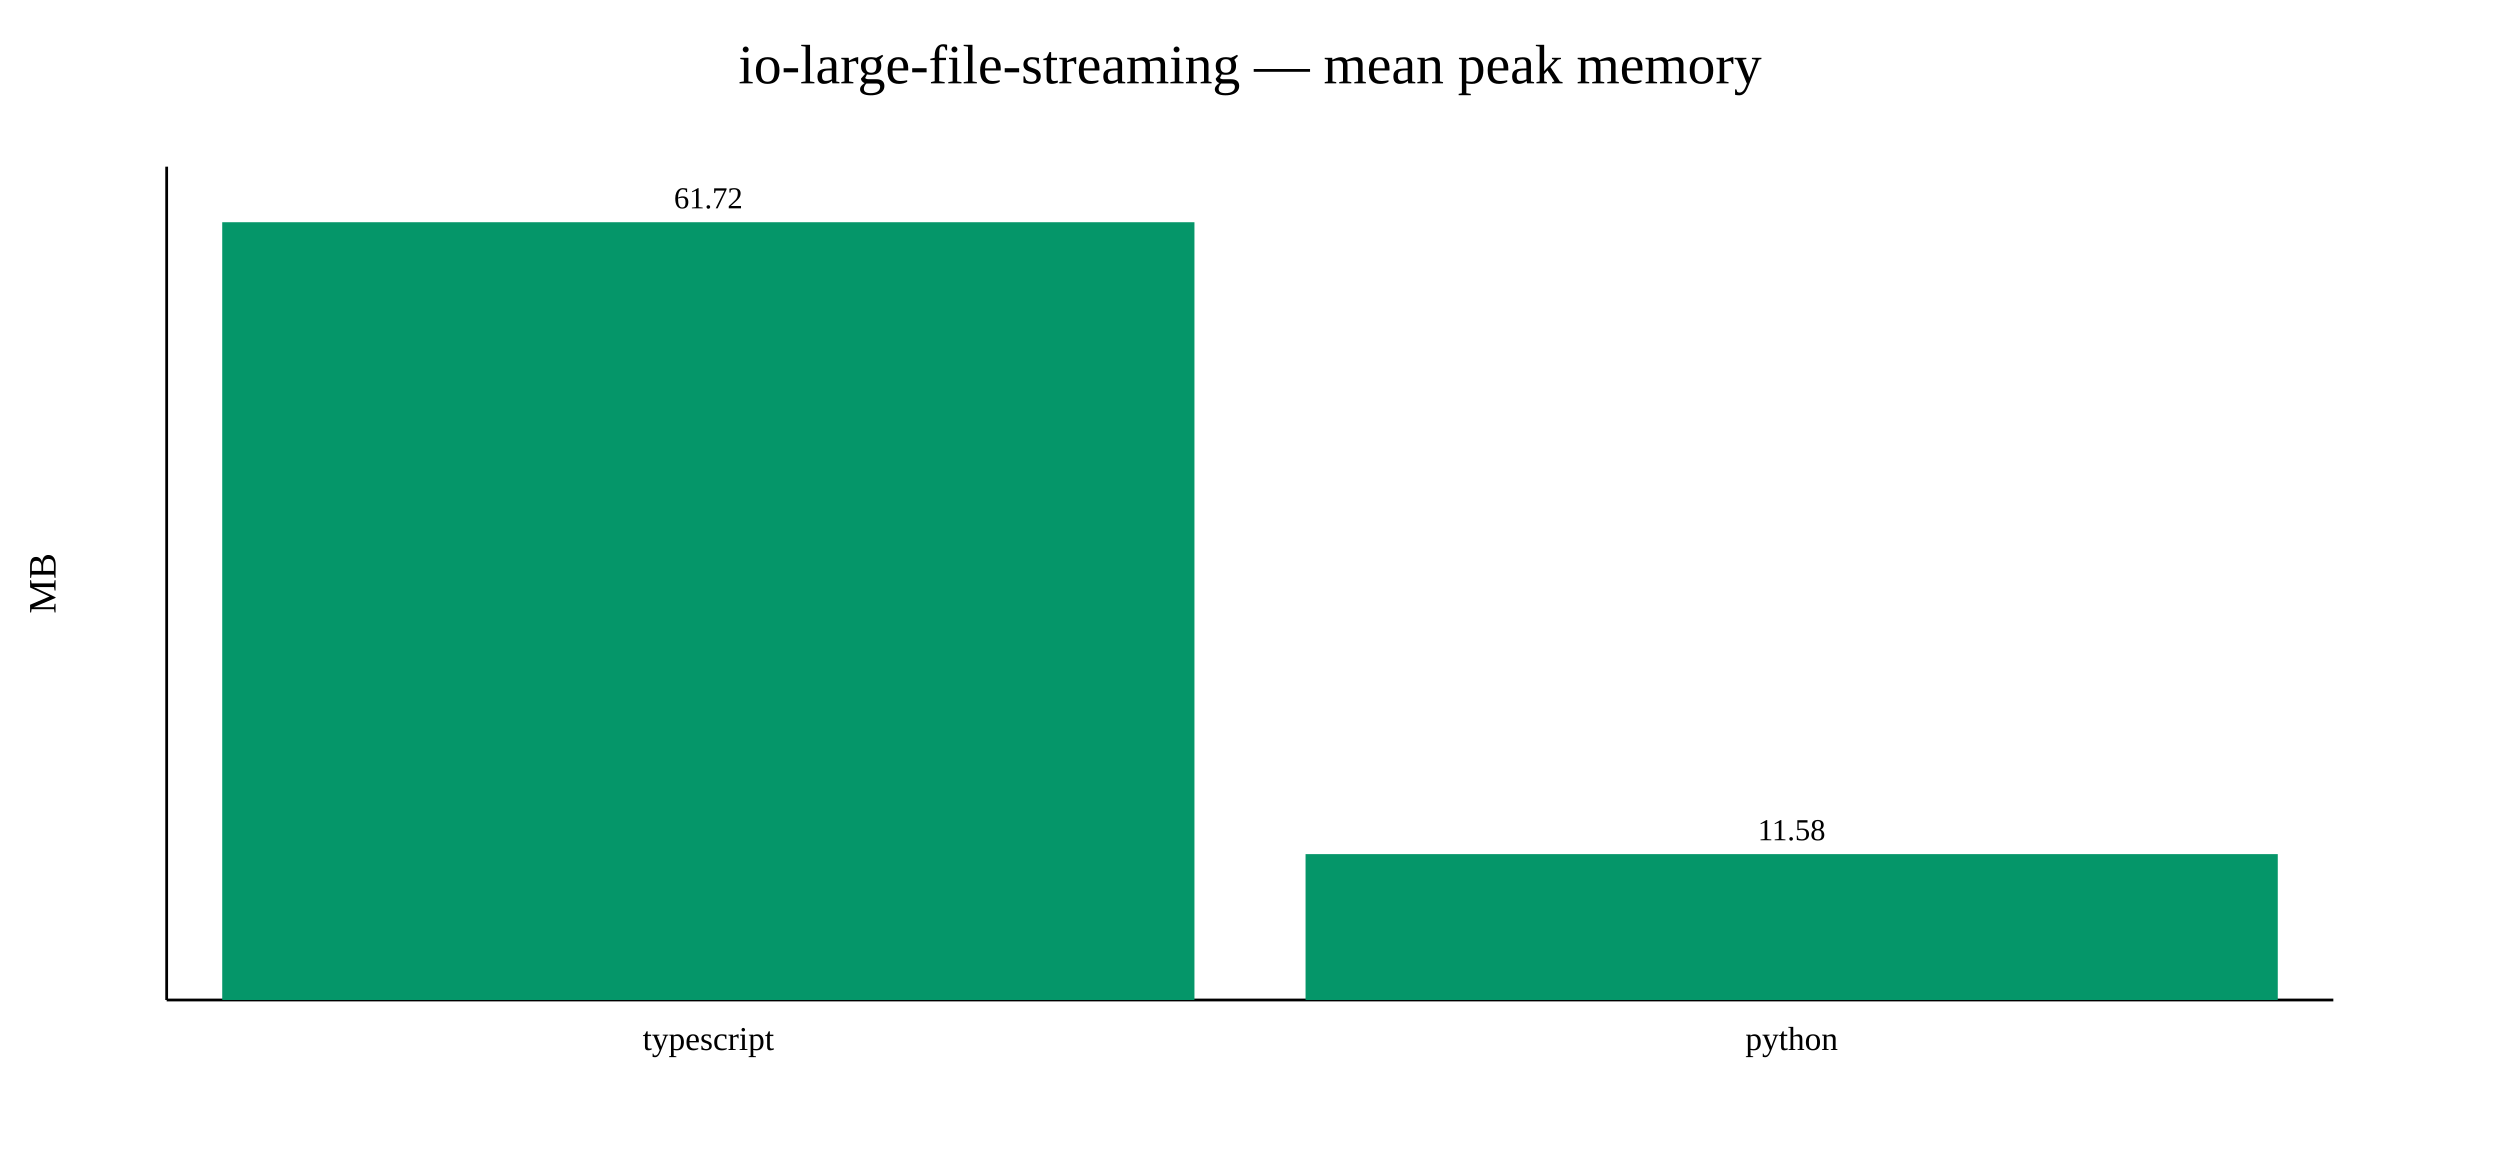
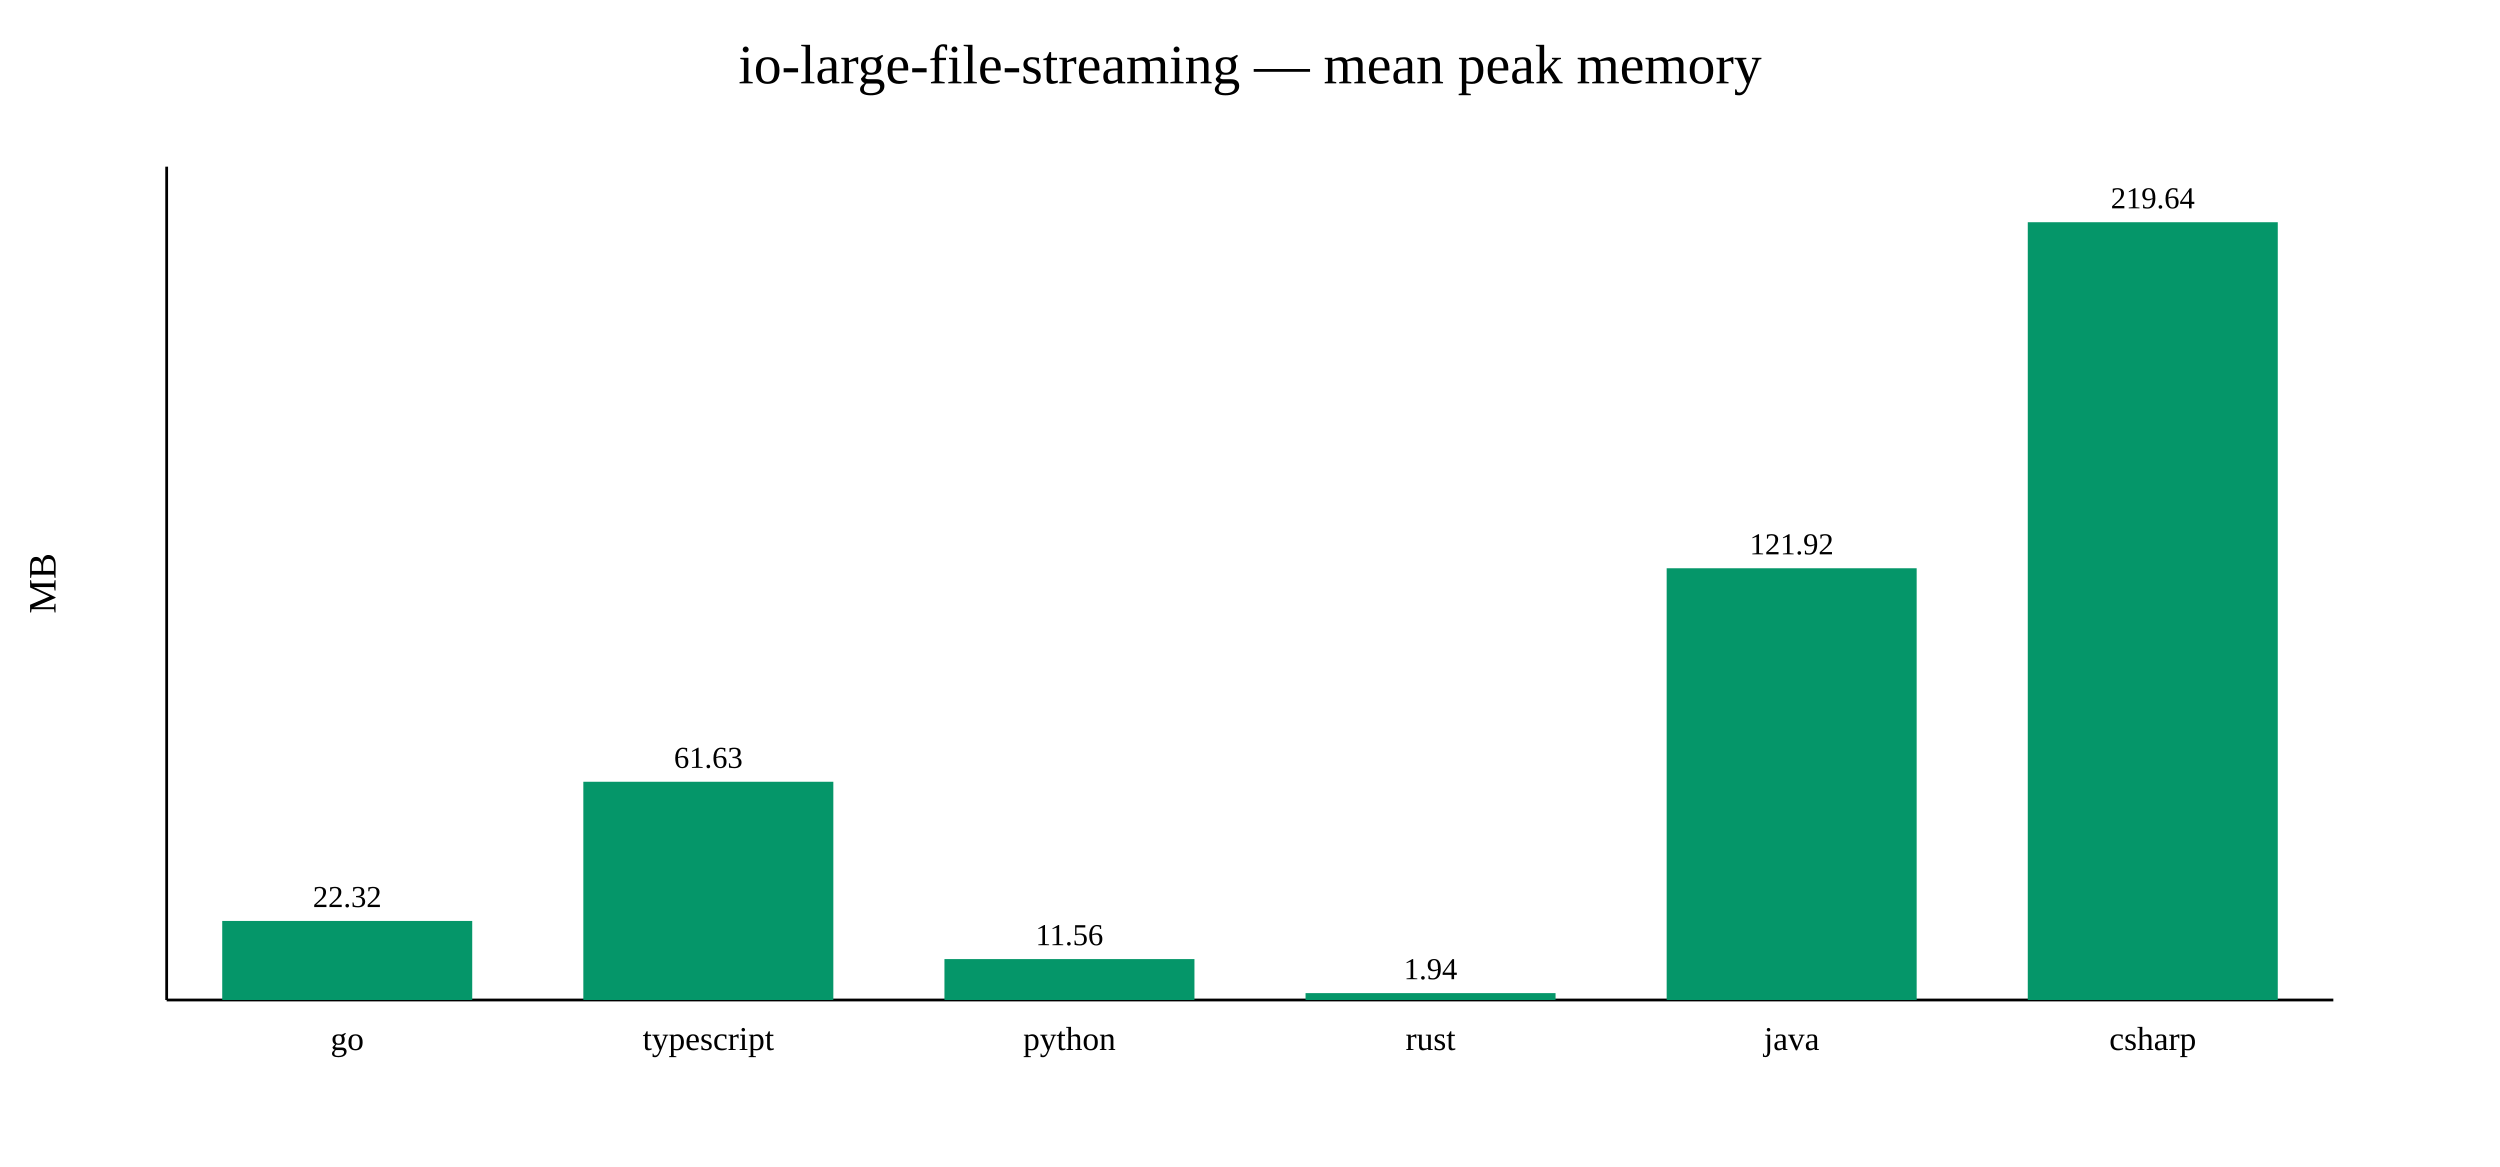
<svg xmlns="http://www.w3.org/2000/svg" width="900" height="420">
  <text x="450.0" y="30" text-anchor="middle" font-size="20">io-large-file-streaming — mean peak memory</text>
  <line x1="60" y1="360" x2="840" y2="360" stroke="black" />
  <line x1="60" y1="60" x2="60" y2="360" stroke="black" />
  <text x="20" y="210.0" transform="rotate(-90 20,210.0)" text-anchor="middle" font-size="14">MB</text>
-   <rect x="80.0" y="80.0" width="350.0" height="280.0" fill="#059669" />
+   <rect x="80.0" y="331.542" width="90.0" height="28.458" fill="#059669" />
+   <text x="125.0" y="378" text-anchor="middle" font-size="12">go</text>
+   <text x="125.0" y="326.542" text-anchor="middle" font-size="11">22.32</text>
+   <rect x="210.0" y="281.434" width="90.0" height="78.566" fill="#059669" />
  <text x="255.0" y="378" text-anchor="middle" font-size="12">typescript</text>
-   <text x="255.0" y="75.0" text-anchor="middle" font-size="11">61.72</text>
-   <rect x="470.0" y="307.483" width="350.0" height="52.517" fill="#059669" />
-   <text x="645.0" y="378" text-anchor="middle" font-size="12">python</text>
-   <text x="645.0" y="302.483" text-anchor="middle" font-size="11">11.58</text>
+   <text x="255.0" y="276.434" text-anchor="middle" font-size="11">61.63</text>
+   <rect x="340.0" y="345.268" width="90.0" height="14.732" fill="#059669" />
+   <text x="385.0" y="378" text-anchor="middle" font-size="12">python</text>
+   <text x="385.0" y="340.268" text-anchor="middle" font-size="11">11.56</text>
+   <rect x="470.0" y="357.523" width="90.0" height="2.477" fill="#059669" />
+   <text x="515.0" y="378" text-anchor="middle" font-size="12">rust</text>
+   <text x="515.0" y="352.523" text-anchor="middle" font-size="11">1.94</text>
+   <rect x="600.0" y="204.573" width="90.0" height="155.427" fill="#059669" />
+   <text x="645.0" y="378" text-anchor="middle" font-size="12">java</text>
+   <text x="645.0" y="199.573" text-anchor="middle" font-size="11">121.92</text>
+   <rect x="730.0" y="80.0" width="90.0" height="280.0" fill="#059669" />
+   <text x="775.0" y="378" text-anchor="middle" font-size="12">csharp</text>
+   <text x="775.0" y="75.0" text-anchor="middle" font-size="11">219.64</text>
</svg>
